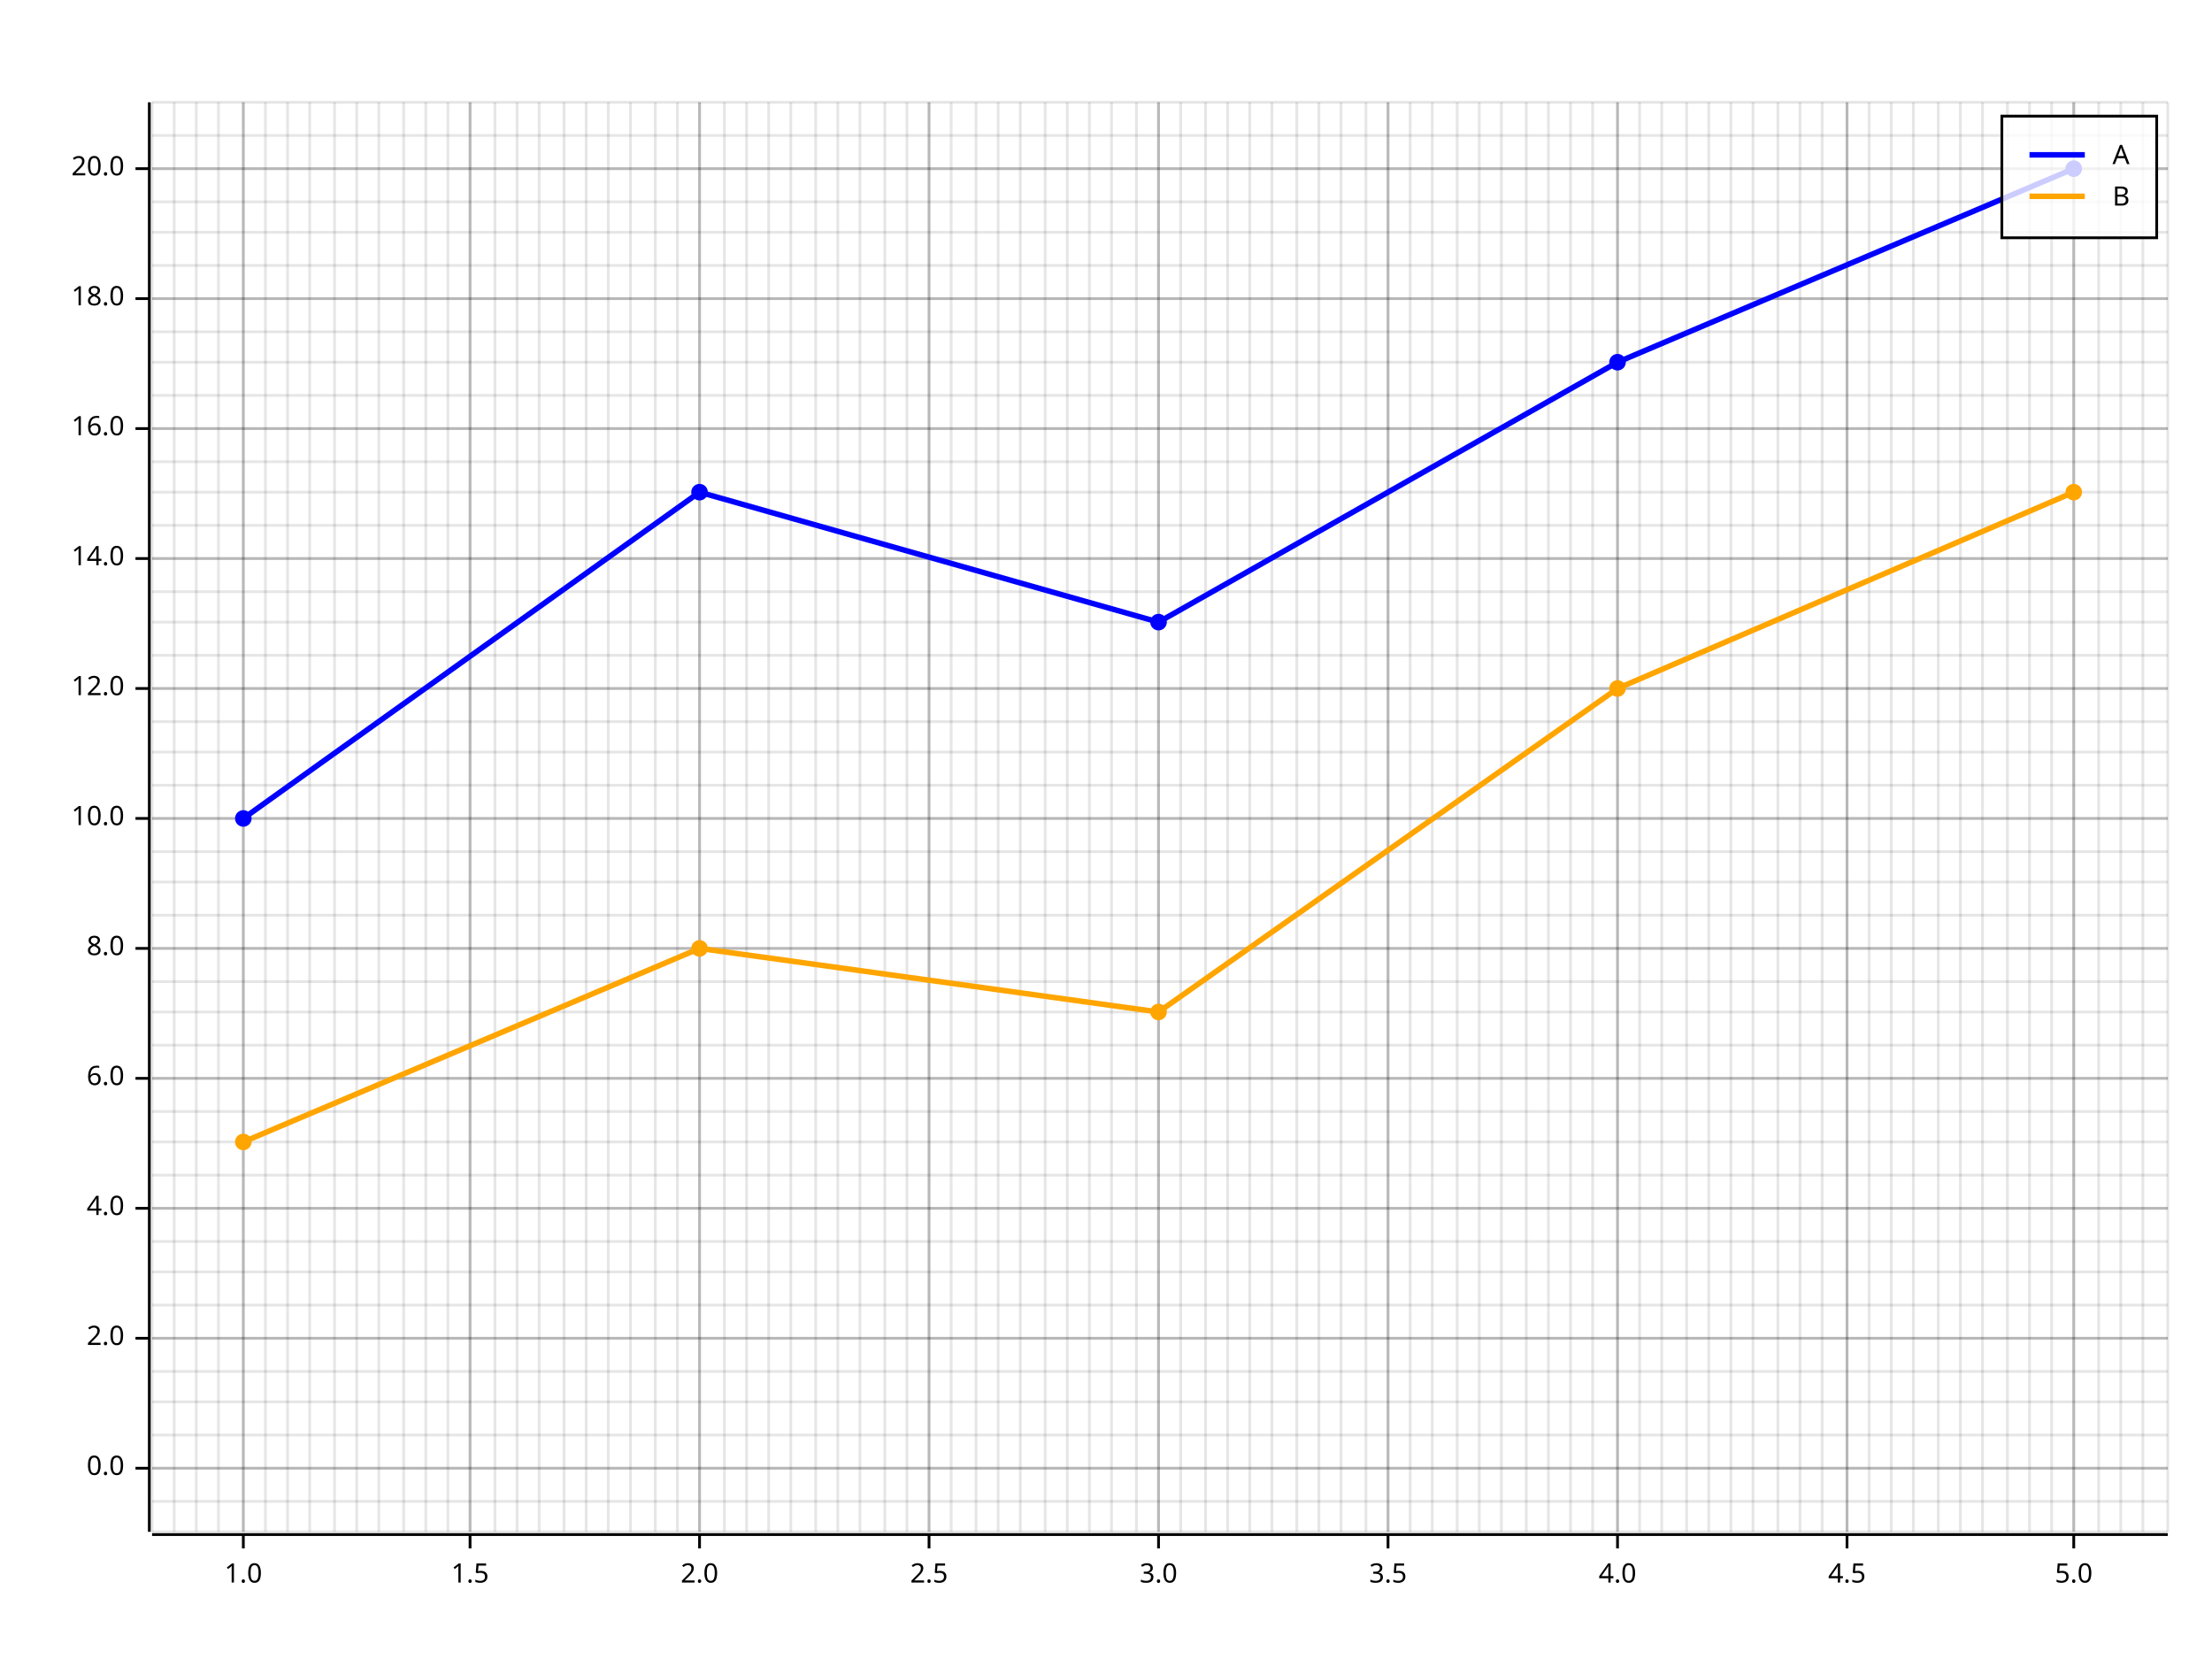
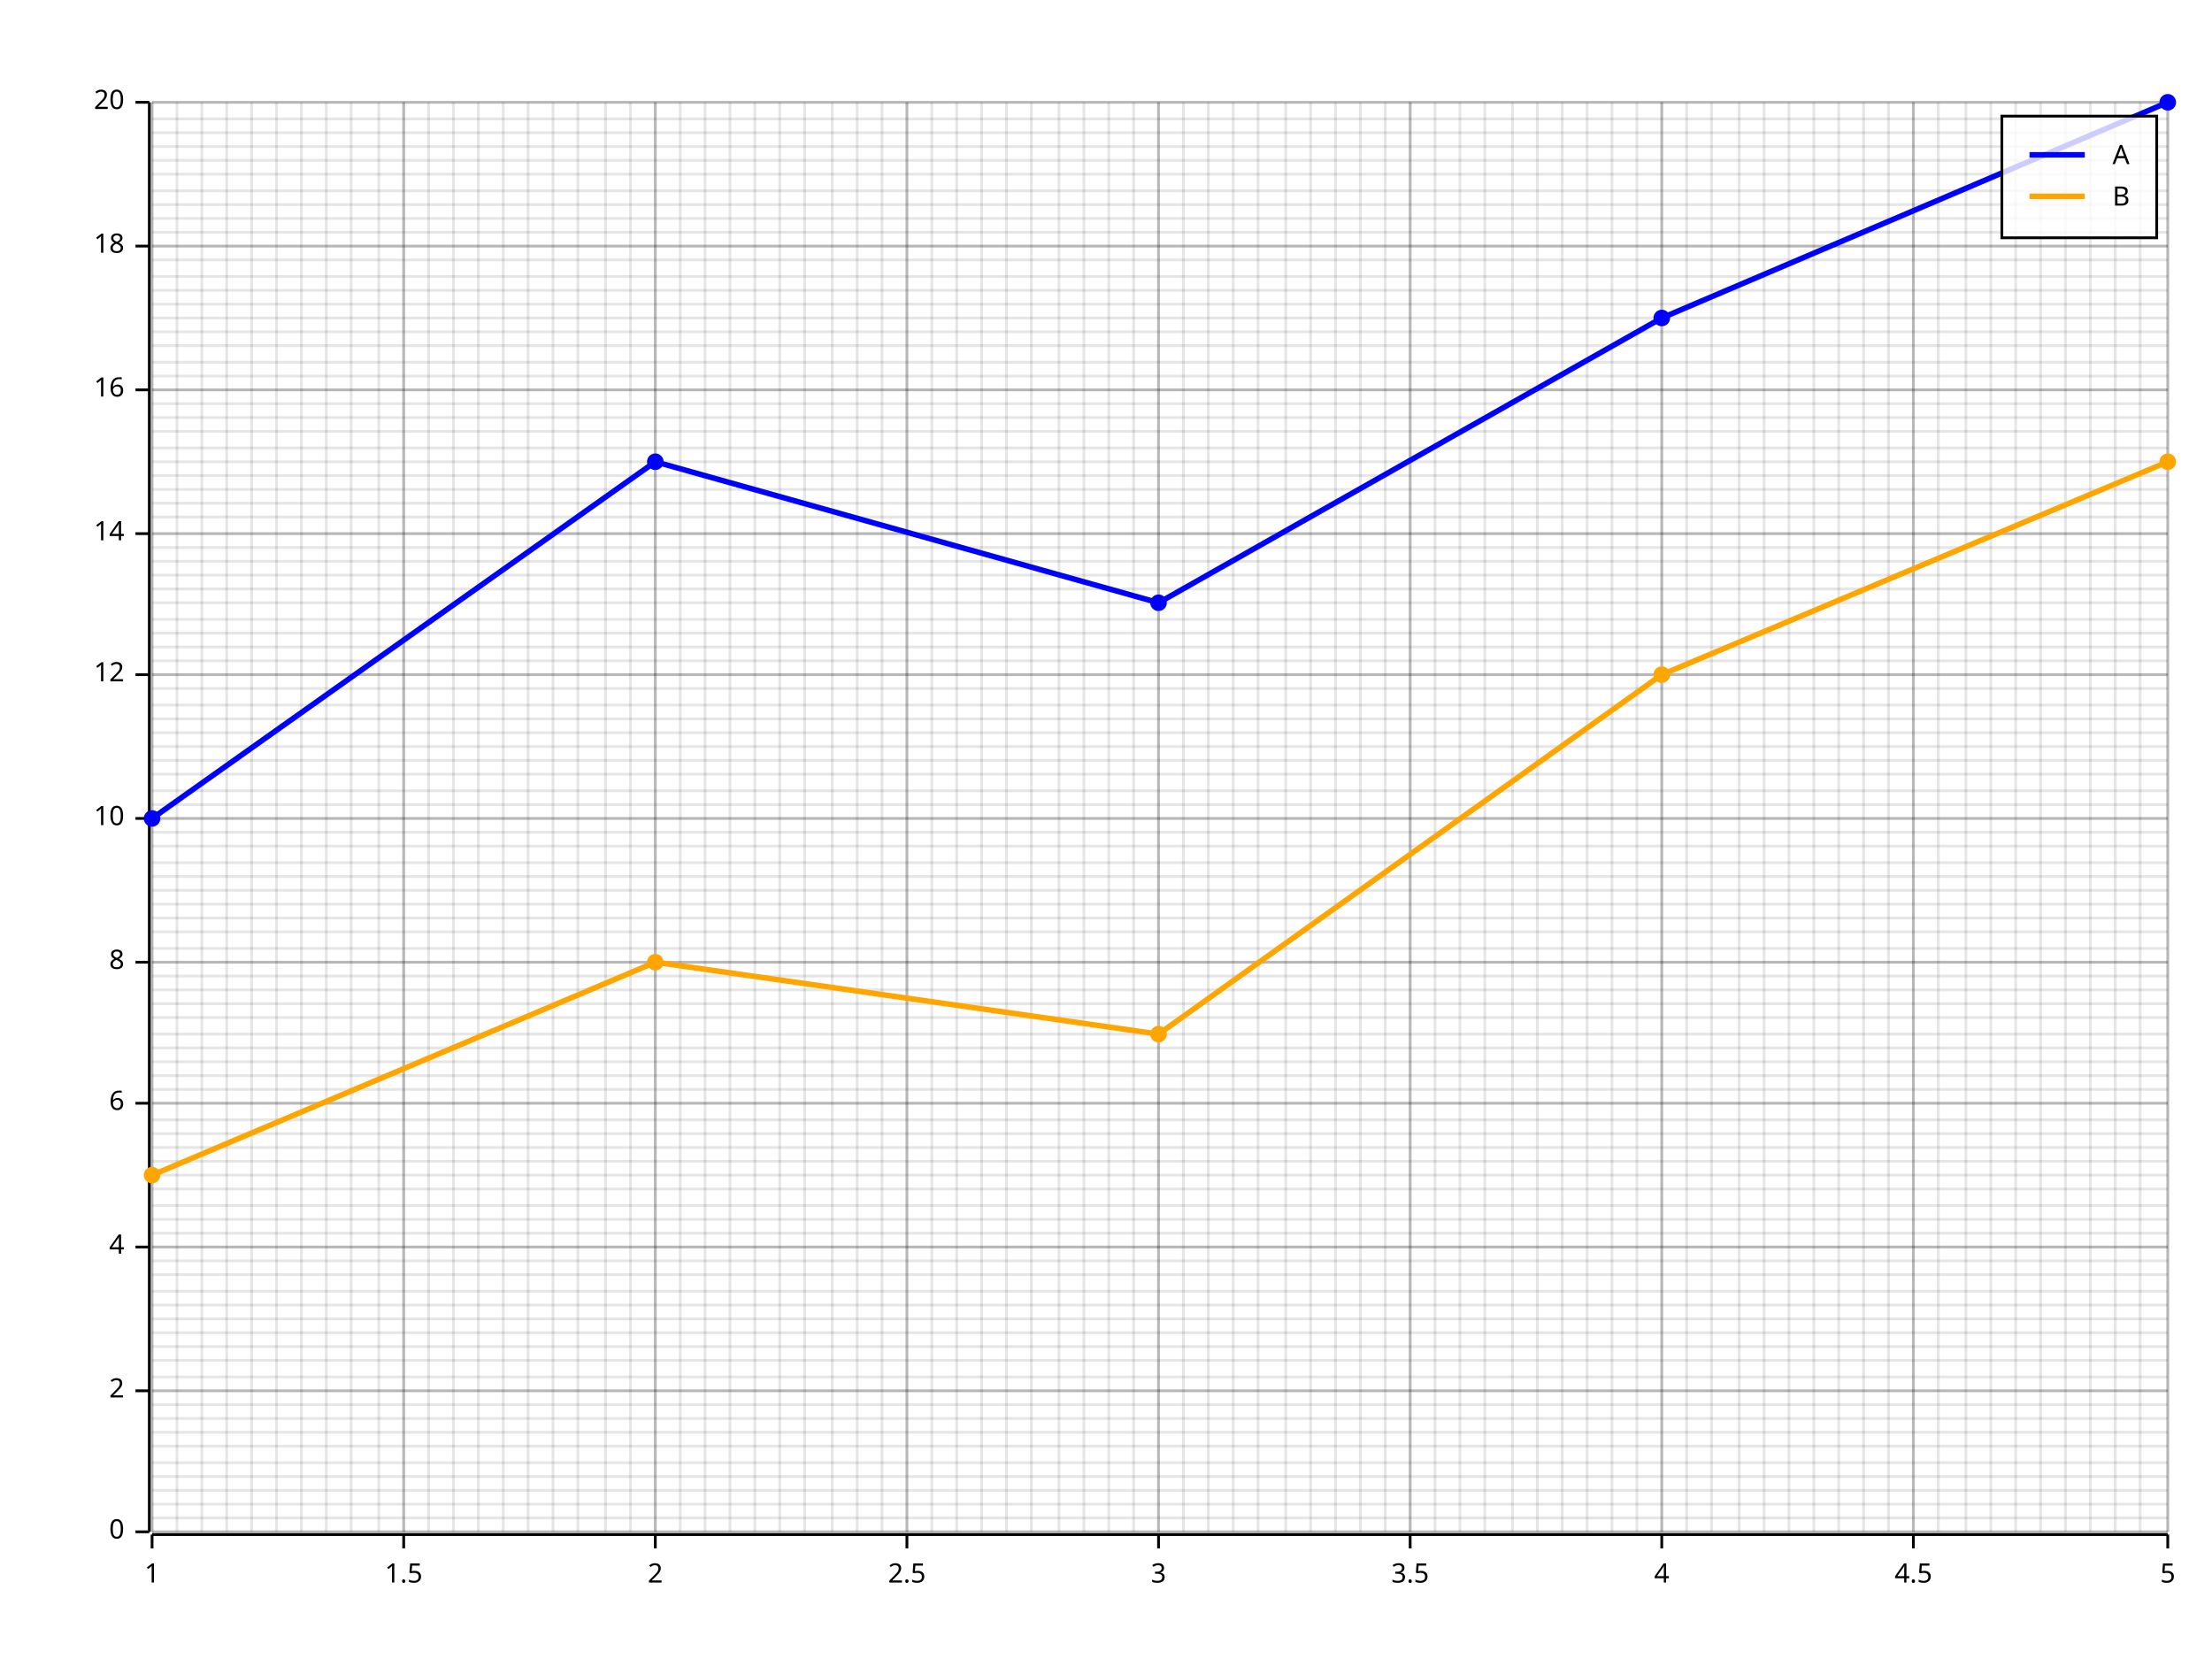
<svg xmlns="http://www.w3.org/2000/svg" width="800" height="600" viewBox="0 0 800 600">
  <rect x="0" y="0" width="800" height="600" opacity="1" fill="#FFFFFF" stroke="none" />
  <text x="400" y="20" dy="0.76em" text-anchor="middle" font-family="sans-serif" font-size="12.097" opacity="1" fill="#000000">

</text>
  <line opacity="0.1" stroke="#000000" stroke-width="1" x1="55" y1="554" x2="55" y2="37" />
-   <line opacity="0.1" stroke="#000000" stroke-width="1" x1="63" y1="554" x2="63" y2="37" />
-   <line opacity="0.1" stroke="#000000" stroke-width="1" x1="71" y1="554" x2="71" y2="37" />
-   <line opacity="0.1" stroke="#000000" stroke-width="1" x1="79" y1="554" x2="79" y2="37" />
-   <line opacity="0.1" stroke="#000000" stroke-width="1" x1="88" y1="554" x2="88" y2="37" />
-   <line opacity="0.1" stroke="#000000" stroke-width="1" x1="96" y1="554" x2="96" y2="37" />
-   <line opacity="0.1" stroke="#000000" stroke-width="1" x1="104" y1="554" x2="104" y2="37" />
-   <line opacity="0.1" stroke="#000000" stroke-width="1" x1="112" y1="554" x2="112" y2="37" />
-   <line opacity="0.1" stroke="#000000" stroke-width="1" x1="121" y1="554" x2="121" y2="37" />
-   <line opacity="0.1" stroke="#000000" stroke-width="1" x1="129" y1="554" x2="129" y2="37" />
+   <line opacity="0.1" stroke="#000000" stroke-width="1" x1="64" y1="554" x2="64" y2="37" />
+   <line opacity="0.1" stroke="#000000" stroke-width="1" x1="73" y1="554" x2="73" y2="37" />
+   <line opacity="0.1" stroke="#000000" stroke-width="1" x1="82" y1="554" x2="82" y2="37" />
+   <line opacity="0.1" stroke="#000000" stroke-width="1" x1="91" y1="554" x2="91" y2="37" />
+   <line opacity="0.1" stroke="#000000" stroke-width="1" x1="100" y1="554" x2="100" y2="37" />
+   <line opacity="0.1" stroke="#000000" stroke-width="1" x1="109" y1="554" x2="109" y2="37" />
+   <line opacity="0.1" stroke="#000000" stroke-width="1" x1="118" y1="554" x2="118" y2="37" />
+   <line opacity="0.1" stroke="#000000" stroke-width="1" x1="127" y1="554" x2="127" y2="37" />
  <line opacity="0.1" stroke="#000000" stroke-width="1" x1="137" y1="554" x2="137" y2="37" />
  <line opacity="0.1" stroke="#000000" stroke-width="1" x1="146" y1="554" x2="146" y2="37" />
-   <line opacity="0.1" stroke="#000000" stroke-width="1" x1="154" y1="554" x2="154" y2="37" />
-   <line opacity="0.1" stroke="#000000" stroke-width="1" x1="162" y1="554" x2="162" y2="37" />
-   <line opacity="0.1" stroke="#000000" stroke-width="1" x1="170" y1="554" x2="170" y2="37" />
-   <line opacity="0.1" stroke="#000000" stroke-width="1" x1="179" y1="554" x2="179" y2="37" />
-   <line opacity="0.1" stroke="#000000" stroke-width="1" x1="187" y1="554" x2="187" y2="37" />
-   <line opacity="0.1" stroke="#000000" stroke-width="1" x1="195" y1="554" x2="195" y2="37" />
-   <line opacity="0.1" stroke="#000000" stroke-width="1" x1="204" y1="554" x2="204" y2="37" />
-   <line opacity="0.1" stroke="#000000" stroke-width="1" x1="212" y1="554" x2="212" y2="37" />
-   <line opacity="0.1" stroke="#000000" stroke-width="1" x1="220" y1="554" x2="220" y2="37" />
+   <line opacity="0.1" stroke="#000000" stroke-width="1" x1="155" y1="554" x2="155" y2="37" />
+   <line opacity="0.1" stroke="#000000" stroke-width="1" x1="164" y1="554" x2="164" y2="37" />
+   <line opacity="0.1" stroke="#000000" stroke-width="1" x1="173" y1="554" x2="173" y2="37" />
+   <line opacity="0.1" stroke="#000000" stroke-width="1" x1="182" y1="554" x2="182" y2="37" />
+   <line opacity="0.1" stroke="#000000" stroke-width="1" x1="191" y1="554" x2="191" y2="37" />
+   <line opacity="0.1" stroke="#000000" stroke-width="1" x1="200" y1="554" x2="200" y2="37" />
+   <line opacity="0.1" stroke="#000000" stroke-width="1" x1="209" y1="554" x2="209" y2="37" />
+   <line opacity="0.1" stroke="#000000" stroke-width="1" x1="219" y1="554" x2="219" y2="37" />
  <line opacity="0.1" stroke="#000000" stroke-width="1" x1="228" y1="554" x2="228" y2="37" />
  <line opacity="0.1" stroke="#000000" stroke-width="1" x1="237" y1="554" x2="237" y2="37" />
-   <line opacity="0.1" stroke="#000000" stroke-width="1" x1="245" y1="554" x2="245" y2="37" />
-   <line opacity="0.1" stroke="#000000" stroke-width="1" x1="253" y1="554" x2="253" y2="37" />
-   <line opacity="0.1" stroke="#000000" stroke-width="1" x1="262" y1="554" x2="262" y2="37" />
-   <line opacity="0.1" stroke="#000000" stroke-width="1" x1="270" y1="554" x2="270" y2="37" />
-   <line opacity="0.1" stroke="#000000" stroke-width="1" x1="278" y1="554" x2="278" y2="37" />
-   <line opacity="0.1" stroke="#000000" stroke-width="1" x1="286" y1="554" x2="286" y2="37" />
-   <line opacity="0.1" stroke="#000000" stroke-width="1" x1="295" y1="554" x2="295" y2="37" />
-   <line opacity="0.1" stroke="#000000" stroke-width="1" x1="303" y1="554" x2="303" y2="37" />
-   <line opacity="0.1" stroke="#000000" stroke-width="1" x1="311" y1="554" x2="311" y2="37" />
-   <line opacity="0.1" stroke="#000000" stroke-width="1" x1="320" y1="554" x2="320" y2="37" />
+   <line opacity="0.1" stroke="#000000" stroke-width="1" x1="246" y1="554" x2="246" y2="37" />
+   <line opacity="0.1" stroke="#000000" stroke-width="1" x1="255" y1="554" x2="255" y2="37" />
+   <line opacity="0.1" stroke="#000000" stroke-width="1" x1="264" y1="554" x2="264" y2="37" />
+   <line opacity="0.1" stroke="#000000" stroke-width="1" x1="273" y1="554" x2="273" y2="37" />
+   <line opacity="0.1" stroke="#000000" stroke-width="1" x1="282" y1="554" x2="282" y2="37" />
+   <line opacity="0.1" stroke="#000000" stroke-width="1" x1="291" y1="554" x2="291" y2="37" />
+   <line opacity="0.1" stroke="#000000" stroke-width="1" x1="301" y1="554" x2="301" y2="37" />
+   <line opacity="0.1" stroke="#000000" stroke-width="1" x1="310" y1="554" x2="310" y2="37" />
+   <line opacity="0.1" stroke="#000000" stroke-width="1" x1="319" y1="554" x2="319" y2="37" />
  <line opacity="0.1" stroke="#000000" stroke-width="1" x1="328" y1="554" x2="328" y2="37" />
-   <line opacity="0.1" stroke="#000000" stroke-width="1" x1="336" y1="554" x2="336" y2="37" />
-   <line opacity="0.1" stroke="#000000" stroke-width="1" x1="344" y1="554" x2="344" y2="37" />
-   <line opacity="0.1" stroke="#000000" stroke-width="1" x1="353" y1="554" x2="353" y2="37" />
-   <line opacity="0.1" stroke="#000000" stroke-width="1" x1="361" y1="554" x2="361" y2="37" />
-   <line opacity="0.1" stroke="#000000" stroke-width="1" x1="369" y1="554" x2="369" y2="37" />
-   <line opacity="0.1" stroke="#000000" stroke-width="1" x1="378" y1="554" x2="378" y2="37" />
-   <line opacity="0.1" stroke="#000000" stroke-width="1" x1="386" y1="554" x2="386" y2="37" />
-   <line opacity="0.1" stroke="#000000" stroke-width="1" x1="394" y1="554" x2="394" y2="37" />
-   <line opacity="0.1" stroke="#000000" stroke-width="1" x1="402" y1="554" x2="402" y2="37" />
-   <line opacity="0.1" stroke="#000000" stroke-width="1" x1="411" y1="554" x2="411" y2="37" />
+   <line opacity="0.1" stroke="#000000" stroke-width="1" x1="337" y1="554" x2="337" y2="37" />
+   <line opacity="0.1" stroke="#000000" stroke-width="1" x1="346" y1="554" x2="346" y2="37" />
+   <line opacity="0.1" stroke="#000000" stroke-width="1" x1="355" y1="554" x2="355" y2="37" />
+   <line opacity="0.1" stroke="#000000" stroke-width="1" x1="364" y1="554" x2="364" y2="37" />
+   <line opacity="0.1" stroke="#000000" stroke-width="1" x1="373" y1="554" x2="373" y2="37" />
+   <line opacity="0.1" stroke="#000000" stroke-width="1" x1="383" y1="554" x2="383" y2="37" />
+   <line opacity="0.1" stroke="#000000" stroke-width="1" x1="392" y1="554" x2="392" y2="37" />
+   <line opacity="0.1" stroke="#000000" stroke-width="1" x1="401" y1="554" x2="401" y2="37" />
+   <line opacity="0.1" stroke="#000000" stroke-width="1" x1="410" y1="554" x2="410" y2="37" />
  <line opacity="0.1" stroke="#000000" stroke-width="1" x1="419" y1="554" x2="419" y2="37" />
-   <line opacity="0.1" stroke="#000000" stroke-width="1" x1="427" y1="554" x2="427" y2="37" />
-   <line opacity="0.1" stroke="#000000" stroke-width="1" x1="436" y1="554" x2="436" y2="37" />
-   <line opacity="0.1" stroke="#000000" stroke-width="1" x1="444" y1="554" x2="444" y2="37" />
-   <line opacity="0.1" stroke="#000000" stroke-width="1" x1="452" y1="554" x2="452" y2="37" />
-   <line opacity="0.1" stroke="#000000" stroke-width="1" x1="460" y1="554" x2="460" y2="37" />
-   <line opacity="0.1" stroke="#000000" stroke-width="1" x1="469" y1="554" x2="469" y2="37" />
-   <line opacity="0.1" stroke="#000000" stroke-width="1" x1="477" y1="554" x2="477" y2="37" />
-   <line opacity="0.1" stroke="#000000" stroke-width="1" x1="485" y1="554" x2="485" y2="37" />
-   <line opacity="0.1" stroke="#000000" stroke-width="1" x1="494" y1="554" x2="494" y2="37" />
-   <line opacity="0.1" stroke="#000000" stroke-width="1" x1="502" y1="554" x2="502" y2="37" />
+   <line opacity="0.1" stroke="#000000" stroke-width="1" x1="428" y1="554" x2="428" y2="37" />
+   <line opacity="0.1" stroke="#000000" stroke-width="1" x1="437" y1="554" x2="437" y2="37" />
+   <line opacity="0.1" stroke="#000000" stroke-width="1" x1="446" y1="554" x2="446" y2="37" />
+   <line opacity="0.1" stroke="#000000" stroke-width="1" x1="455" y1="554" x2="455" y2="37" />
+   <line opacity="0.1" stroke="#000000" stroke-width="1" x1="465" y1="554" x2="465" y2="37" />
+   <line opacity="0.1" stroke="#000000" stroke-width="1" x1="474" y1="554" x2="474" y2="37" />
+   <line opacity="0.1" stroke="#000000" stroke-width="1" x1="483" y1="554" x2="483" y2="37" />
+   <line opacity="0.1" stroke="#000000" stroke-width="1" x1="492" y1="554" x2="492" y2="37" />
+   <line opacity="0.1" stroke="#000000" stroke-width="1" x1="501" y1="554" x2="501" y2="37" />
  <line opacity="0.1" stroke="#000000" stroke-width="1" x1="510" y1="554" x2="510" y2="37" />
-   <line opacity="0.1" stroke="#000000" stroke-width="1" x1="518" y1="554" x2="518" y2="37" />
-   <line opacity="0.1" stroke="#000000" stroke-width="1" x1="527" y1="554" x2="527" y2="37" />
-   <line opacity="0.1" stroke="#000000" stroke-width="1" x1="535" y1="554" x2="535" y2="37" />
-   <line opacity="0.1" stroke="#000000" stroke-width="1" x1="543" y1="554" x2="543" y2="37" />
-   <line opacity="0.1" stroke="#000000" stroke-width="1" x1="552" y1="554" x2="552" y2="37" />
-   <line opacity="0.1" stroke="#000000" stroke-width="1" x1="560" y1="554" x2="560" y2="37" />
-   <line opacity="0.1" stroke="#000000" stroke-width="1" x1="568" y1="554" x2="568" y2="37" />
-   <line opacity="0.1" stroke="#000000" stroke-width="1" x1="576" y1="554" x2="576" y2="37" />
-   <line opacity="0.1" stroke="#000000" stroke-width="1" x1="585" y1="554" x2="585" y2="37" />
-   <line opacity="0.1" stroke="#000000" stroke-width="1" x1="593" y1="554" x2="593" y2="37" />
+   <line opacity="0.1" stroke="#000000" stroke-width="1" x1="519" y1="554" x2="519" y2="37" />
+   <line opacity="0.1" stroke="#000000" stroke-width="1" x1="528" y1="554" x2="528" y2="37" />
+   <line opacity="0.1" stroke="#000000" stroke-width="1" x1="537" y1="554" x2="537" y2="37" />
+   <line opacity="0.1" stroke="#000000" stroke-width="1" x1="547" y1="554" x2="547" y2="37" />
+   <line opacity="0.1" stroke="#000000" stroke-width="1" x1="556" y1="554" x2="556" y2="37" />
+   <line opacity="0.1" stroke="#000000" stroke-width="1" x1="565" y1="554" x2="565" y2="37" />
+   <line opacity="0.1" stroke="#000000" stroke-width="1" x1="574" y1="554" x2="574" y2="37" />
+   <line opacity="0.1" stroke="#000000" stroke-width="1" x1="583" y1="554" x2="583" y2="37" />
+   <line opacity="0.1" stroke="#000000" stroke-width="1" x1="592" y1="554" x2="592" y2="37" />
  <line opacity="0.1" stroke="#000000" stroke-width="1" x1="601" y1="554" x2="601" y2="37" />
  <line opacity="0.1" stroke="#000000" stroke-width="1" x1="610" y1="554" x2="610" y2="37" />
-   <line opacity="0.1" stroke="#000000" stroke-width="1" x1="618" y1="554" x2="618" y2="37" />
-   <line opacity="0.1" stroke="#000000" stroke-width="1" x1="626" y1="554" x2="626" y2="37" />
-   <line opacity="0.1" stroke="#000000" stroke-width="1" x1="634" y1="554" x2="634" y2="37" />
-   <line opacity="0.1" stroke="#000000" stroke-width="1" x1="643" y1="554" x2="643" y2="37" />
-   <line opacity="0.1" stroke="#000000" stroke-width="1" x1="651" y1="554" x2="651" y2="37" />
-   <line opacity="0.1" stroke="#000000" stroke-width="1" x1="659" y1="554" x2="659" y2="37" />
-   <line opacity="0.1" stroke="#000000" stroke-width="1" x1="668" y1="554" x2="668" y2="37" />
-   <line opacity="0.1" stroke="#000000" stroke-width="1" x1="676" y1="554" x2="676" y2="37" />
-   <line opacity="0.1" stroke="#000000" stroke-width="1" x1="684" y1="554" x2="684" y2="37" />
+   <line opacity="0.1" stroke="#000000" stroke-width="1" x1="619" y1="554" x2="619" y2="37" />
+   <line opacity="0.1" stroke="#000000" stroke-width="1" x1="629" y1="554" x2="629" y2="37" />
+   <line opacity="0.1" stroke="#000000" stroke-width="1" x1="638" y1="554" x2="638" y2="37" />
+   <line opacity="0.1" stroke="#000000" stroke-width="1" x1="647" y1="554" x2="647" y2="37" />
+   <line opacity="0.1" stroke="#000000" stroke-width="1" x1="656" y1="554" x2="656" y2="37" />
+   <line opacity="0.1" stroke="#000000" stroke-width="1" x1="665" y1="554" x2="665" y2="37" />
+   <line opacity="0.1" stroke="#000000" stroke-width="1" x1="674" y1="554" x2="674" y2="37" />
+   <line opacity="0.1" stroke="#000000" stroke-width="1" x1="683" y1="554" x2="683" y2="37" />
  <line opacity="0.1" stroke="#000000" stroke-width="1" x1="692" y1="554" x2="692" y2="37" />
  <line opacity="0.1" stroke="#000000" stroke-width="1" x1="701" y1="554" x2="701" y2="37" />
-   <line opacity="0.1" stroke="#000000" stroke-width="1" x1="709" y1="554" x2="709" y2="37" />
-   <line opacity="0.1" stroke="#000000" stroke-width="1" x1="717" y1="554" x2="717" y2="37" />
-   <line opacity="0.1" stroke="#000000" stroke-width="1" x1="726" y1="554" x2="726" y2="37" />
-   <line opacity="0.1" stroke="#000000" stroke-width="1" x1="734" y1="554" x2="734" y2="37" />
-   <line opacity="0.1" stroke="#000000" stroke-width="1" x1="742" y1="554" x2="742" y2="37" />
-   <line opacity="0.1" stroke="#000000" stroke-width="1" x1="750" y1="554" x2="750" y2="37" />
-   <line opacity="0.1" stroke="#000000" stroke-width="1" x1="759" y1="554" x2="759" y2="37" />
-   <line opacity="0.1" stroke="#000000" stroke-width="1" x1="767" y1="554" x2="767" y2="37" />
-   <line opacity="0.1" stroke="#000000" stroke-width="1" x1="775" y1="554" x2="775" y2="37" />
+   <line opacity="0.1" stroke="#000000" stroke-width="1" x1="711" y1="554" x2="711" y2="37" />
+   <line opacity="0.1" stroke="#000000" stroke-width="1" x1="720" y1="554" x2="720" y2="37" />
+   <line opacity="0.1" stroke="#000000" stroke-width="1" x1="729" y1="554" x2="729" y2="37" />
+   <line opacity="0.1" stroke="#000000" stroke-width="1" x1="738" y1="554" x2="738" y2="37" />
+   <line opacity="0.1" stroke="#000000" stroke-width="1" x1="747" y1="554" x2="747" y2="37" />
+   <line opacity="0.1" stroke="#000000" stroke-width="1" x1="756" y1="554" x2="756" y2="37" />
+   <line opacity="0.1" stroke="#000000" stroke-width="1" x1="765" y1="554" x2="765" y2="37" />
+   <line opacity="0.1" stroke="#000000" stroke-width="1" x1="774" y1="554" x2="774" y2="37" />
  <line opacity="0.1" stroke="#000000" stroke-width="1" x1="784" y1="554" x2="784" y2="37" />
  <line opacity="0.1" stroke="#000000" stroke-width="1" x1="55" y1="554" x2="784" y2="554" />
-   <line opacity="0.1" stroke="#000000" stroke-width="1" x1="55" y1="543" x2="784" y2="543" />
-   <line opacity="0.1" stroke="#000000" stroke-width="1" x1="55" y1="531" x2="784" y2="531" />
-   <line opacity="0.1" stroke="#000000" stroke-width="1" x1="55" y1="519" x2="784" y2="519" />
-   <line opacity="0.1" stroke="#000000" stroke-width="1" x1="55" y1="507" x2="784" y2="507" />
-   <line opacity="0.1" stroke="#000000" stroke-width="1" x1="55" y1="496" x2="784" y2="496" />
-   <line opacity="0.1" stroke="#000000" stroke-width="1" x1="55" y1="484" x2="784" y2="484" />
+   <line opacity="0.1" stroke="#000000" stroke-width="1" x1="55" y1="549" x2="784" y2="549" />
+   <line opacity="0.1" stroke="#000000" stroke-width="1" x1="55" y1="544" x2="784" y2="544" />
+   <line opacity="0.1" stroke="#000000" stroke-width="1" x1="55" y1="539" x2="784" y2="539" />
+   <line opacity="0.1" stroke="#000000" stroke-width="1" x1="55" y1="534" x2="784" y2="534" />
+   <line opacity="0.1" stroke="#000000" stroke-width="1" x1="55" y1="529" x2="784" y2="529" />
+   <line opacity="0.1" stroke="#000000" stroke-width="1" x1="55" y1="523" x2="784" y2="523" />
+   <line opacity="0.1" stroke="#000000" stroke-width="1" x1="55" y1="518" x2="784" y2="518" />
+   <line opacity="0.1" stroke="#000000" stroke-width="1" x1="55" y1="513" x2="784" y2="513" />
+   <line opacity="0.1" stroke="#000000" stroke-width="1" x1="55" y1="508" x2="784" y2="508" />
+   <line opacity="0.1" stroke="#000000" stroke-width="1" x1="55" y1="503" x2="784" y2="503" />
+   <line opacity="0.1" stroke="#000000" stroke-width="1" x1="55" y1="498" x2="784" y2="498" />
+   <line opacity="0.1" stroke="#000000" stroke-width="1" x1="55" y1="492" x2="784" y2="492" />
+   <line opacity="0.1" stroke="#000000" stroke-width="1" x1="55" y1="487" x2="784" y2="487" />
+   <line opacity="0.1" stroke="#000000" stroke-width="1" x1="55" y1="482" x2="784" y2="482" />
+   <line opacity="0.1" stroke="#000000" stroke-width="1" x1="55" y1="477" x2="784" y2="477" />
  <line opacity="0.1" stroke="#000000" stroke-width="1" x1="55" y1="472" x2="784" y2="472" />
-   <line opacity="0.1" stroke="#000000" stroke-width="1" x1="55" y1="460" x2="784" y2="460" />
-   <line opacity="0.1" stroke="#000000" stroke-width="1" x1="55" y1="449" x2="784" y2="449" />
-   <line opacity="0.1" stroke="#000000" stroke-width="1" x1="55" y1="437" x2="784" y2="437" />
+   <line opacity="0.1" stroke="#000000" stroke-width="1" x1="55" y1="467" x2="784" y2="467" />
+   <line opacity="0.1" stroke="#000000" stroke-width="1" x1="55" y1="461" x2="784" y2="461" />
+   <line opacity="0.1" stroke="#000000" stroke-width="1" x1="55" y1="456" x2="784" y2="456" />
+   <line opacity="0.1" stroke="#000000" stroke-width="1" x1="55" y1="451" x2="784" y2="451" />
+   <line opacity="0.1" stroke="#000000" stroke-width="1" x1="55" y1="446" x2="784" y2="446" />
+   <line opacity="0.1" stroke="#000000" stroke-width="1" x1="55" y1="441" x2="784" y2="441" />
+   <line opacity="0.1" stroke="#000000" stroke-width="1" x1="55" y1="436" x2="784" y2="436" />
+   <line opacity="0.1" stroke="#000000" stroke-width="1" x1="55" y1="430" x2="784" y2="430" />
  <line opacity="0.1" stroke="#000000" stroke-width="1" x1="55" y1="425" x2="784" y2="425" />
-   <line opacity="0.1" stroke="#000000" stroke-width="1" x1="55" y1="413" x2="784" y2="413" />
-   <line opacity="0.1" stroke="#000000" stroke-width="1" x1="55" y1="402" x2="784" y2="402" />
-   <line opacity="0.1" stroke="#000000" stroke-width="1" x1="55" y1="390" x2="784" y2="390" />
-   <line opacity="0.1" stroke="#000000" stroke-width="1" x1="55" y1="378" x2="784" y2="378" />
-   <line opacity="0.1" stroke="#000000" stroke-width="1" x1="55" y1="366" x2="784" y2="366" />
-   <line opacity="0.1" stroke="#000000" stroke-width="1" x1="55" y1="355" x2="784" y2="355" />
+   <line opacity="0.1" stroke="#000000" stroke-width="1" x1="55" y1="420" x2="784" y2="420" />
+   <line opacity="0.1" stroke="#000000" stroke-width="1" x1="55" y1="415" x2="784" y2="415" />
+   <line opacity="0.1" stroke="#000000" stroke-width="1" x1="55" y1="410" x2="784" y2="410" />
+   <line opacity="0.1" stroke="#000000" stroke-width="1" x1="55" y1="405" x2="784" y2="405" />
+   <line opacity="0.1" stroke="#000000" stroke-width="1" x1="55" y1="399" x2="784" y2="399" />
+   <line opacity="0.1" stroke="#000000" stroke-width="1" x1="55" y1="394" x2="784" y2="394" />
+   <line opacity="0.1" stroke="#000000" stroke-width="1" x1="55" y1="389" x2="784" y2="389" />
+   <line opacity="0.1" stroke="#000000" stroke-width="1" x1="55" y1="384" x2="784" y2="384" />
+   <line opacity="0.1" stroke="#000000" stroke-width="1" x1="55" y1="379" x2="784" y2="379" />
+   <line opacity="0.1" stroke="#000000" stroke-width="1" x1="55" y1="374" x2="784" y2="374" />
+   <line opacity="0.1" stroke="#000000" stroke-width="1" x1="55" y1="368" x2="784" y2="368" />
+   <line opacity="0.1" stroke="#000000" stroke-width="1" x1="55" y1="363" x2="784" y2="363" />
+   <line opacity="0.1" stroke="#000000" stroke-width="1" x1="55" y1="358" x2="784" y2="358" />
+   <line opacity="0.1" stroke="#000000" stroke-width="1" x1="55" y1="353" x2="784" y2="353" />
+   <line opacity="0.1" stroke="#000000" stroke-width="1" x1="55" y1="348" x2="784" y2="348" />
  <line opacity="0.1" stroke="#000000" stroke-width="1" x1="55" y1="343" x2="784" y2="343" />
-   <line opacity="0.1" stroke="#000000" stroke-width="1" x1="55" y1="331" x2="784" y2="331" />
-   <line opacity="0.1" stroke="#000000" stroke-width="1" x1="55" y1="319" x2="784" y2="319" />
-   <line opacity="0.1" stroke="#000000" stroke-width="1" x1="55" y1="308" x2="784" y2="308" />
+   <line opacity="0.1" stroke="#000000" stroke-width="1" x1="55" y1="337" x2="784" y2="337" />
+   <line opacity="0.1" stroke="#000000" stroke-width="1" x1="55" y1="332" x2="784" y2="332" />
+   <line opacity="0.1" stroke="#000000" stroke-width="1" x1="55" y1="327" x2="784" y2="327" />
+   <line opacity="0.1" stroke="#000000" stroke-width="1" x1="55" y1="322" x2="784" y2="322" />
+   <line opacity="0.1" stroke="#000000" stroke-width="1" x1="55" y1="317" x2="784" y2="317" />
+   <line opacity="0.1" stroke="#000000" stroke-width="1" x1="55" y1="312" x2="784" y2="312" />
+   <line opacity="0.1" stroke="#000000" stroke-width="1" x1="55" y1="306" x2="784" y2="306" />
+   <line opacity="0.1" stroke="#000000" stroke-width="1" x1="55" y1="301" x2="784" y2="301" />
  <line opacity="0.1" stroke="#000000" stroke-width="1" x1="55" y1="296" x2="784" y2="296" />
-   <line opacity="0.1" stroke="#000000" stroke-width="1" x1="55" y1="284" x2="784" y2="284" />
-   <line opacity="0.1" stroke="#000000" stroke-width="1" x1="55" y1="272" x2="784" y2="272" />
-   <line opacity="0.1" stroke="#000000" stroke-width="1" x1="55" y1="261" x2="784" y2="261" />
+   <line opacity="0.1" stroke="#000000" stroke-width="1" x1="55" y1="291" x2="784" y2="291" />
+   <line opacity="0.1" stroke="#000000" stroke-width="1" x1="55" y1="286" x2="784" y2="286" />
+   <line opacity="0.1" stroke="#000000" stroke-width="1" x1="55" y1="280" x2="784" y2="280" />
+   <line opacity="0.1" stroke="#000000" stroke-width="1" x1="55" y1="275" x2="784" y2="275" />
+   <line opacity="0.1" stroke="#000000" stroke-width="1" x1="55" y1="270" x2="784" y2="270" />
+   <line opacity="0.1" stroke="#000000" stroke-width="1" x1="55" y1="265" x2="784" y2="265" />
+   <line opacity="0.1" stroke="#000000" stroke-width="1" x1="55" y1="260" x2="784" y2="260" />
+   <line opacity="0.1" stroke="#000000" stroke-width="1" x1="55" y1="255" x2="784" y2="255" />
  <line opacity="0.1" stroke="#000000" stroke-width="1" x1="55" y1="249" x2="784" y2="249" />
-   <line opacity="0.1" stroke="#000000" stroke-width="1" x1="55" y1="237" x2="784" y2="237" />
-   <line opacity="0.1" stroke="#000000" stroke-width="1" x1="55" y1="225" x2="784" y2="225" />
-   <line opacity="0.1" stroke="#000000" stroke-width="1" x1="55" y1="214" x2="784" y2="214" />
-   <line opacity="0.1" stroke="#000000" stroke-width="1" x1="55" y1="202" x2="784" y2="202" />
-   <line opacity="0.1" stroke="#000000" stroke-width="1" x1="55" y1="190" x2="784" y2="190" />
-   <line opacity="0.1" stroke="#000000" stroke-width="1" x1="55" y1="178" x2="784" y2="178" />
+   <line opacity="0.1" stroke="#000000" stroke-width="1" x1="55" y1="244" x2="784" y2="244" />
+   <line opacity="0.1" stroke="#000000" stroke-width="1" x1="55" y1="239" x2="784" y2="239" />
+   <line opacity="0.1" stroke="#000000" stroke-width="1" x1="55" y1="234" x2="784" y2="234" />
+   <line opacity="0.1" stroke="#000000" stroke-width="1" x1="55" y1="229" x2="784" y2="229" />
+   <line opacity="0.1" stroke="#000000" stroke-width="1" x1="55" y1="224" x2="784" y2="224" />
+   <line opacity="0.1" stroke="#000000" stroke-width="1" x1="55" y1="218" x2="784" y2="218" />
+   <line opacity="0.1" stroke="#000000" stroke-width="1" x1="55" y1="213" x2="784" y2="213" />
+   <line opacity="0.1" stroke="#000000" stroke-width="1" x1="55" y1="208" x2="784" y2="208" />
+   <line opacity="0.1" stroke="#000000" stroke-width="1" x1="55" y1="203" x2="784" y2="203" />
+   <line opacity="0.1" stroke="#000000" stroke-width="1" x1="55" y1="198" x2="784" y2="198" />
+   <line opacity="0.1" stroke="#000000" stroke-width="1" x1="55" y1="193" x2="784" y2="193" />
+   <line opacity="0.1" stroke="#000000" stroke-width="1" x1="55" y1="187" x2="784" y2="187" />
+   <line opacity="0.1" stroke="#000000" stroke-width="1" x1="55" y1="182" x2="784" y2="182" />
+   <line opacity="0.1" stroke="#000000" stroke-width="1" x1="55" y1="177" x2="784" y2="177" />
+   <line opacity="0.1" stroke="#000000" stroke-width="1" x1="55" y1="172" x2="784" y2="172" />
  <line opacity="0.1" stroke="#000000" stroke-width="1" x1="55" y1="167" x2="784" y2="167" />
-   <line opacity="0.1" stroke="#000000" stroke-width="1" x1="55" y1="155" x2="784" y2="155" />
-   <line opacity="0.1" stroke="#000000" stroke-width="1" x1="55" y1="143" x2="784" y2="143" />
+   <line opacity="0.1" stroke="#000000" stroke-width="1" x1="55" y1="162" x2="784" y2="162" />
+   <line opacity="0.1" stroke="#000000" stroke-width="1" x1="55" y1="156" x2="784" y2="156" />
+   <line opacity="0.1" stroke="#000000" stroke-width="1" x1="55" y1="151" x2="784" y2="151" />
+   <line opacity="0.1" stroke="#000000" stroke-width="1" x1="55" y1="146" x2="784" y2="146" />
+   <line opacity="0.1" stroke="#000000" stroke-width="1" x1="55" y1="141" x2="784" y2="141" />
+   <line opacity="0.1" stroke="#000000" stroke-width="1" x1="55" y1="136" x2="784" y2="136" />
  <line opacity="0.1" stroke="#000000" stroke-width="1" x1="55" y1="131" x2="784" y2="131" />
+   <line opacity="0.1" stroke="#000000" stroke-width="1" x1="55" y1="125" x2="784" y2="125" />
  <line opacity="0.1" stroke="#000000" stroke-width="1" x1="55" y1="120" x2="784" y2="120" />
-   <line opacity="0.1" stroke="#000000" stroke-width="1" x1="55" y1="108" x2="784" y2="108" />
-   <line opacity="0.1" stroke="#000000" stroke-width="1" x1="55" y1="96" x2="784" y2="96" />
+   <line opacity="0.1" stroke="#000000" stroke-width="1" x1="55" y1="115" x2="784" y2="115" />
+   <line opacity="0.1" stroke="#000000" stroke-width="1" x1="55" y1="110" x2="784" y2="110" />
+   <line opacity="0.1" stroke="#000000" stroke-width="1" x1="55" y1="105" x2="784" y2="105" />
+   <line opacity="0.1" stroke="#000000" stroke-width="1" x1="55" y1="100" x2="784" y2="100" />
+   <line opacity="0.1" stroke="#000000" stroke-width="1" x1="55" y1="94" x2="784" y2="94" />
+   <line opacity="0.1" stroke="#000000" stroke-width="1" x1="55" y1="89" x2="784" y2="89" />
  <line opacity="0.1" stroke="#000000" stroke-width="1" x1="55" y1="84" x2="784" y2="84" />
-   <line opacity="0.1" stroke="#000000" stroke-width="1" x1="55" y1="73" x2="784" y2="73" />
-   <line opacity="0.1" stroke="#000000" stroke-width="1" x1="55" y1="61" x2="784" y2="61" />
-   <line opacity="0.1" stroke="#000000" stroke-width="1" x1="55" y1="49" x2="784" y2="49" />
+   <line opacity="0.1" stroke="#000000" stroke-width="1" x1="55" y1="79" x2="784" y2="79" />
+   <line opacity="0.1" stroke="#000000" stroke-width="1" x1="55" y1="74" x2="784" y2="74" />
+   <line opacity="0.1" stroke="#000000" stroke-width="1" x1="55" y1="69" x2="784" y2="69" />
+   <line opacity="0.1" stroke="#000000" stroke-width="1" x1="55" y1="63" x2="784" y2="63" />
+   <line opacity="0.1" stroke="#000000" stroke-width="1" x1="55" y1="58" x2="784" y2="58" />
+   <line opacity="0.1" stroke="#000000" stroke-width="1" x1="55" y1="53" x2="784" y2="53" />
+   <line opacity="0.1" stroke="#000000" stroke-width="1" x1="55" y1="48" x2="784" y2="48" />
+   <line opacity="0.1" stroke="#000000" stroke-width="1" x1="55" y1="43" x2="784" y2="43" />
  <line opacity="0.1" stroke="#000000" stroke-width="1" x1="55" y1="37" x2="784" y2="37" />
-   <line opacity="0.2" stroke="#000000" stroke-width="1" x1="88" y1="554" x2="88" y2="37" />
-   <line opacity="0.2" stroke="#000000" stroke-width="1" x1="170" y1="554" x2="170" y2="37" />
-   <line opacity="0.2" stroke="#000000" stroke-width="1" x1="253" y1="554" x2="253" y2="37" />
-   <line opacity="0.2" stroke="#000000" stroke-width="1" x1="336" y1="554" x2="336" y2="37" />
+   <line opacity="0.2" stroke="#000000" stroke-width="1" x1="55" y1="554" x2="55" y2="37" />
+   <line opacity="0.2" stroke="#000000" stroke-width="1" x1="146" y1="554" x2="146" y2="37" />
+   <line opacity="0.2" stroke="#000000" stroke-width="1" x1="237" y1="554" x2="237" y2="37" />
+   <line opacity="0.2" stroke="#000000" stroke-width="1" x1="328" y1="554" x2="328" y2="37" />
  <line opacity="0.2" stroke="#000000" stroke-width="1" x1="419" y1="554" x2="419" y2="37" />
-   <line opacity="0.2" stroke="#000000" stroke-width="1" x1="502" y1="554" x2="502" y2="37" />
-   <line opacity="0.2" stroke="#000000" stroke-width="1" x1="585" y1="554" x2="585" y2="37" />
-   <line opacity="0.2" stroke="#000000" stroke-width="1" x1="668" y1="554" x2="668" y2="37" />
-   <line opacity="0.2" stroke="#000000" stroke-width="1" x1="750" y1="554" x2="750" y2="37" />
-   <line opacity="0.2" stroke="#000000" stroke-width="1" x1="55" y1="531" x2="784" y2="531" />
-   <line opacity="0.2" stroke="#000000" stroke-width="1" x1="55" y1="484" x2="784" y2="484" />
-   <line opacity="0.2" stroke="#000000" stroke-width="1" x1="55" y1="437" x2="784" y2="437" />
-   <line opacity="0.2" stroke="#000000" stroke-width="1" x1="55" y1="390" x2="784" y2="390" />
-   <line opacity="0.2" stroke="#000000" stroke-width="1" x1="55" y1="343" x2="784" y2="343" />
+   <line opacity="0.2" stroke="#000000" stroke-width="1" x1="510" y1="554" x2="510" y2="37" />
+   <line opacity="0.2" stroke="#000000" stroke-width="1" x1="601" y1="554" x2="601" y2="37" />
+   <line opacity="0.2" stroke="#000000" stroke-width="1" x1="692" y1="554" x2="692" y2="37" />
+   <line opacity="0.2" stroke="#000000" stroke-width="1" x1="784" y1="554" x2="784" y2="37" />
+   <line opacity="0.2" stroke="#000000" stroke-width="1" x1="55" y1="554" x2="784" y2="554" />
+   <line opacity="0.2" stroke="#000000" stroke-width="1" x1="55" y1="503" x2="784" y2="503" />
+   <line opacity="0.2" stroke="#000000" stroke-width="1" x1="55" y1="451" x2="784" y2="451" />
+   <line opacity="0.2" stroke="#000000" stroke-width="1" x1="55" y1="399" x2="784" y2="399" />
+   <line opacity="0.2" stroke="#000000" stroke-width="1" x1="55" y1="348" x2="784" y2="348" />
  <line opacity="0.2" stroke="#000000" stroke-width="1" x1="55" y1="296" x2="784" y2="296" />
-   <line opacity="0.2" stroke="#000000" stroke-width="1" x1="55" y1="249" x2="784" y2="249" />
-   <line opacity="0.2" stroke="#000000" stroke-width="1" x1="55" y1="202" x2="784" y2="202" />
-   <line opacity="0.2" stroke="#000000" stroke-width="1" x1="55" y1="155" x2="784" y2="155" />
-   <line opacity="0.2" stroke="#000000" stroke-width="1" x1="55" y1="108" x2="784" y2="108" />
-   <line opacity="0.2" stroke="#000000" stroke-width="1" x1="55" y1="61" x2="784" y2="61" />
+   <line opacity="0.2" stroke="#000000" stroke-width="1" x1="55" y1="244" x2="784" y2="244" />
+   <line opacity="0.2" stroke="#000000" stroke-width="1" x1="55" y1="193" x2="784" y2="193" />
+   <line opacity="0.2" stroke="#000000" stroke-width="1" x1="55" y1="141" x2="784" y2="141" />
+   <line opacity="0.2" stroke="#000000" stroke-width="1" x1="55" y1="89" x2="784" y2="89" />
+   <line opacity="0.2" stroke="#000000" stroke-width="1" x1="55" y1="37" x2="784" y2="37" />
  <polyline fill="none" opacity="1" stroke="#000000" stroke-width="1" points="54,37 54,554 " />
-   <text x="45" y="531" dy="0.5ex" text-anchor="end" font-family="sans-serif" font-size="9.677" opacity="1" fill="#000000">
- 0.0
- </text>
-   <polyline fill="none" opacity="1" stroke="#000000" stroke-width="1" points="49,531 54,531 " />
-   <text x="45" y="484" dy="0.5ex" text-anchor="end" font-family="sans-serif" font-size="9.677" opacity="1" fill="#000000">
- 2.0
- </text>
-   <polyline fill="none" opacity="1" stroke="#000000" stroke-width="1" points="49,484 54,484 " />
-   <text x="45" y="437" dy="0.5ex" text-anchor="end" font-family="sans-serif" font-size="9.677" opacity="1" fill="#000000">
- 4.0
- </text>
-   <polyline fill="none" opacity="1" stroke="#000000" stroke-width="1" points="49,437 54,437 " />
-   <text x="45" y="390" dy="0.5ex" text-anchor="end" font-family="sans-serif" font-size="9.677" opacity="1" fill="#000000">
- 6.0
- </text>
-   <polyline fill="none" opacity="1" stroke="#000000" stroke-width="1" points="49,390 54,390 " />
-   <text x="45" y="343" dy="0.5ex" text-anchor="end" font-family="sans-serif" font-size="9.677" opacity="1" fill="#000000">
- 8.0
- </text>
-   <polyline fill="none" opacity="1" stroke="#000000" stroke-width="1" points="49,343 54,343 " />
+   <text x="45" y="554" dy="0.5ex" text-anchor="end" font-family="sans-serif" font-size="9.677" opacity="1" fill="#000000">
+ 0
+ </text>
+   <polyline fill="none" opacity="1" stroke="#000000" stroke-width="1" points="49,554 54,554 " />
+   <text x="45" y="503" dy="0.5ex" text-anchor="end" font-family="sans-serif" font-size="9.677" opacity="1" fill="#000000">
+ 2
+ </text>
+   <polyline fill="none" opacity="1" stroke="#000000" stroke-width="1" points="49,503 54,503 " />
+   <text x="45" y="451" dy="0.5ex" text-anchor="end" font-family="sans-serif" font-size="9.677" opacity="1" fill="#000000">
+ 4
+ </text>
+   <polyline fill="none" opacity="1" stroke="#000000" stroke-width="1" points="49,451 54,451 " />
+   <text x="45" y="399" dy="0.5ex" text-anchor="end" font-family="sans-serif" font-size="9.677" opacity="1" fill="#000000">
+ 6
+ </text>
+   <polyline fill="none" opacity="1" stroke="#000000" stroke-width="1" points="49,399 54,399 " />
+   <text x="45" y="348" dy="0.5ex" text-anchor="end" font-family="sans-serif" font-size="9.677" opacity="1" fill="#000000">
+ 8
+ </text>
+   <polyline fill="none" opacity="1" stroke="#000000" stroke-width="1" points="49,348 54,348 " />
  <text x="45" y="296" dy="0.5ex" text-anchor="end" font-family="sans-serif" font-size="9.677" opacity="1" fill="#000000">
- 10.0
+ 10
</text>
  <polyline fill="none" opacity="1" stroke="#000000" stroke-width="1" points="49,296 54,296 " />
-   <text x="45" y="249" dy="0.5ex" text-anchor="end" font-family="sans-serif" font-size="9.677" opacity="1" fill="#000000">
- 12.0
- </text>
-   <polyline fill="none" opacity="1" stroke="#000000" stroke-width="1" points="49,249 54,249 " />
-   <text x="45" y="202" dy="0.5ex" text-anchor="end" font-family="sans-serif" font-size="9.677" opacity="1" fill="#000000">
- 14.0
- </text>
-   <polyline fill="none" opacity="1" stroke="#000000" stroke-width="1" points="49,202 54,202 " />
-   <text x="45" y="155" dy="0.5ex" text-anchor="end" font-family="sans-serif" font-size="9.677" opacity="1" fill="#000000">
- 16.0
- </text>
-   <polyline fill="none" opacity="1" stroke="#000000" stroke-width="1" points="49,155 54,155 " />
-   <text x="45" y="108" dy="0.5ex" text-anchor="end" font-family="sans-serif" font-size="9.677" opacity="1" fill="#000000">
- 18.0
- </text>
-   <polyline fill="none" opacity="1" stroke="#000000" stroke-width="1" points="49,108 54,108 " />
-   <text x="45" y="61" dy="0.5ex" text-anchor="end" font-family="sans-serif" font-size="9.677" opacity="1" fill="#000000">
- 20.0
- </text>
-   <polyline fill="none" opacity="1" stroke="#000000" stroke-width="1" points="49,61 54,61 " />
+   <text x="45" y="244" dy="0.5ex" text-anchor="end" font-family="sans-serif" font-size="9.677" opacity="1" fill="#000000">
+ 12
+ </text>
+   <polyline fill="none" opacity="1" stroke="#000000" stroke-width="1" points="49,244 54,244 " />
+   <text x="45" y="193" dy="0.5ex" text-anchor="end" font-family="sans-serif" font-size="9.677" opacity="1" fill="#000000">
+ 14
+ </text>
+   <polyline fill="none" opacity="1" stroke="#000000" stroke-width="1" points="49,193 54,193 " />
+   <text x="45" y="141" dy="0.5ex" text-anchor="end" font-family="sans-serif" font-size="9.677" opacity="1" fill="#000000">
+ 16
+ </text>
+   <polyline fill="none" opacity="1" stroke="#000000" stroke-width="1" points="49,141 54,141 " />
+   <text x="45" y="89" dy="0.5ex" text-anchor="end" font-family="sans-serif" font-size="9.677" opacity="1" fill="#000000">
+ 18
+ </text>
+   <polyline fill="none" opacity="1" stroke="#000000" stroke-width="1" points="49,89 54,89 " />
+   <text x="45" y="37" dy="0.5ex" text-anchor="end" font-family="sans-serif" font-size="9.677" opacity="1" fill="#000000">
+ 20
+ </text>
+   <polyline fill="none" opacity="1" stroke="#000000" stroke-width="1" points="49,37 54,37 " />
  <polyline fill="none" opacity="1" stroke="#000000" stroke-width="1" points="55,555 784,555 " />
-   <text x="88" y="565" dy="0.76em" text-anchor="middle" font-family="sans-serif" font-size="9.677" opacity="1" fill="#000000">
- 1.0
- </text>
-   <polyline fill="none" opacity="1" stroke="#000000" stroke-width="1" points="88,555 88,560 " />
-   <text x="170" y="565" dy="0.76em" text-anchor="middle" font-family="sans-serif" font-size="9.677" opacity="1" fill="#000000">
+   <text x="55" y="565" dy="0.76em" text-anchor="middle" font-family="sans-serif" font-size="9.677" opacity="1" fill="#000000">
+ 1
+ </text>
+   <polyline fill="none" opacity="1" stroke="#000000" stroke-width="1" points="55,555 55,560 " />
+   <text x="146" y="565" dy="0.76em" text-anchor="middle" font-family="sans-serif" font-size="9.677" opacity="1" fill="#000000">
1.5
</text>
-   <polyline fill="none" opacity="1" stroke="#000000" stroke-width="1" points="170,555 170,560 " />
-   <text x="253" y="565" dy="0.76em" text-anchor="middle" font-family="sans-serif" font-size="9.677" opacity="1" fill="#000000">
- 2.0
- </text>
-   <polyline fill="none" opacity="1" stroke="#000000" stroke-width="1" points="253,555 253,560 " />
-   <text x="336" y="565" dy="0.76em" text-anchor="middle" font-family="sans-serif" font-size="9.677" opacity="1" fill="#000000">
+   <polyline fill="none" opacity="1" stroke="#000000" stroke-width="1" points="146,555 146,560 " />
+   <text x="237" y="565" dy="0.76em" text-anchor="middle" font-family="sans-serif" font-size="9.677" opacity="1" fill="#000000">
+ 2
+ </text>
+   <polyline fill="none" opacity="1" stroke="#000000" stroke-width="1" points="237,555 237,560 " />
+   <text x="328" y="565" dy="0.76em" text-anchor="middle" font-family="sans-serif" font-size="9.677" opacity="1" fill="#000000">
2.5
</text>
-   <polyline fill="none" opacity="1" stroke="#000000" stroke-width="1" points="336,555 336,560 " />
+   <polyline fill="none" opacity="1" stroke="#000000" stroke-width="1" points="328,555 328,560 " />
  <text x="419" y="565" dy="0.76em" text-anchor="middle" font-family="sans-serif" font-size="9.677" opacity="1" fill="#000000">
- 3.0
+ 3
</text>
  <polyline fill="none" opacity="1" stroke="#000000" stroke-width="1" points="419,555 419,560 " />
-   <text x="502" y="565" dy="0.76em" text-anchor="middle" font-family="sans-serif" font-size="9.677" opacity="1" fill="#000000">
+   <text x="510" y="565" dy="0.76em" text-anchor="middle" font-family="sans-serif" font-size="9.677" opacity="1" fill="#000000">
3.5
</text>
-   <polyline fill="none" opacity="1" stroke="#000000" stroke-width="1" points="502,555 502,560 " />
-   <text x="585" y="565" dy="0.76em" text-anchor="middle" font-family="sans-serif" font-size="9.677" opacity="1" fill="#000000">
- 4.0
- </text>
-   <polyline fill="none" opacity="1" stroke="#000000" stroke-width="1" points="585,555 585,560 " />
-   <text x="668" y="565" dy="0.76em" text-anchor="middle" font-family="sans-serif" font-size="9.677" opacity="1" fill="#000000">
+   <polyline fill="none" opacity="1" stroke="#000000" stroke-width="1" points="510,555 510,560 " />
+   <text x="601" y="565" dy="0.76em" text-anchor="middle" font-family="sans-serif" font-size="9.677" opacity="1" fill="#000000">
+ 4
+ </text>
+   <polyline fill="none" opacity="1" stroke="#000000" stroke-width="1" points="601,555 601,560 " />
+   <text x="692" y="565" dy="0.76em" text-anchor="middle" font-family="sans-serif" font-size="9.677" opacity="1" fill="#000000">
4.5
</text>
-   <polyline fill="none" opacity="1" stroke="#000000" stroke-width="1" points="668,555 668,560 " />
-   <text x="750" y="565" dy="0.76em" text-anchor="middle" font-family="sans-serif" font-size="9.677" opacity="1" fill="#000000">
- 5.0
- </text>
-   <polyline fill="none" opacity="1" stroke="#000000" stroke-width="1" points="750,555 750,560 " />
-   <polyline fill="none" opacity="1" stroke="#0000FF" stroke-width="2" points="88,296 253,178 419,225 585,131 750,61 " />
-   <polyline fill="none" opacity="1" stroke="#FFA500" stroke-width="2" points="88,413 253,343 419,366 585,249 750,178 " />
-   <circle cx="88" cy="296" r="3" opacity="1" fill="#0000FF" stroke="none" stroke-width="1" />
-   <circle cx="253" cy="178" r="3" opacity="1" fill="#0000FF" stroke="none" stroke-width="1" />
-   <circle cx="419" cy="225" r="3" opacity="1" fill="#0000FF" stroke="none" stroke-width="1" />
-   <circle cx="585" cy="131" r="3" opacity="1" fill="#0000FF" stroke="none" stroke-width="1" />
-   <circle cx="750" cy="61" r="3" opacity="1" fill="#0000FF" stroke="none" stroke-width="1" />
-   <circle cx="88" cy="413" r="3" opacity="1" fill="#FFA500" stroke="none" stroke-width="1" />
-   <circle cx="253" cy="343" r="3" opacity="1" fill="#FFA500" stroke="none" stroke-width="1" />
-   <circle cx="419" cy="366" r="3" opacity="1" fill="#FFA500" stroke="none" stroke-width="1" />
-   <circle cx="585" cy="249" r="3" opacity="1" fill="#FFA500" stroke="none" stroke-width="1" />
-   <circle cx="750" cy="178" r="3" opacity="1" fill="#FFA500" stroke="none" stroke-width="1" />
+   <polyline fill="none" opacity="1" stroke="#000000" stroke-width="1" points="692,555 692,560 " />
+   <text x="784" y="565" dy="0.76em" text-anchor="middle" font-family="sans-serif" font-size="9.677" opacity="1" fill="#000000">
+ 5
+ </text>
+   <polyline fill="none" opacity="1" stroke="#000000" stroke-width="1" points="784,555 784,560 " />
+   <polyline fill="none" opacity="1" stroke="#0000FF" stroke-width="2" points="55,296 237,167 419,218 601,115 784,37 " />
+   <polyline fill="none" opacity="1" stroke="#FFA500" stroke-width="2" points="55,425 237,348 419,374 601,244 784,167 " />
+   <circle cx="55" cy="296" r="3" opacity="1" fill="#0000FF" stroke="none" stroke-width="1" />
+   <circle cx="237" cy="167" r="3" opacity="1" fill="#0000FF" stroke="none" stroke-width="1" />
+   <circle cx="419" cy="218" r="3" opacity="1" fill="#0000FF" stroke="none" stroke-width="1" />
+   <circle cx="601" cy="115" r="3" opacity="1" fill="#0000FF" stroke="none" stroke-width="1" />
+   <circle cx="784" cy="37" r="3" opacity="1" fill="#0000FF" stroke="none" stroke-width="1" />
+   <circle cx="55" cy="425" r="3" opacity="1" fill="#FFA500" stroke="none" stroke-width="1" />
+   <circle cx="237" cy="348" r="3" opacity="1" fill="#FFA500" stroke="none" stroke-width="1" />
+   <circle cx="419" cy="374" r="3" opacity="1" fill="#FFA500" stroke="none" stroke-width="1" />
+   <circle cx="601" cy="244" r="3" opacity="1" fill="#FFA500" stroke="none" stroke-width="1" />
+   <circle cx="784" cy="167" r="3" opacity="1" fill="#FFA500" stroke="none" stroke-width="1" />
  <rect x="724" y="42" width="56" height="44" opacity="0.8" fill="#FFFFFF" stroke="none" />
  <rect x="724" y="42" width="56" height="44" opacity="1" fill="none" stroke="#000000" />
  <text x="764" y="52" dy="0.76em" text-anchor="start" font-family="sans-serif" font-size="9.677" opacity="1" fill="#000000">
A
</text>
  <text x="764" y="67" dy="0.76em" text-anchor="start" font-family="sans-serif" font-size="9.677" opacity="1" fill="#000000">
B
</text>
  <polyline fill="none" opacity="1" stroke="#0000FF" stroke-width="2" points="734,56 754,56 " />
  <polyline fill="none" opacity="1" stroke="#FFA500" stroke-width="2" points="734,71 754,71 " />
</svg>
